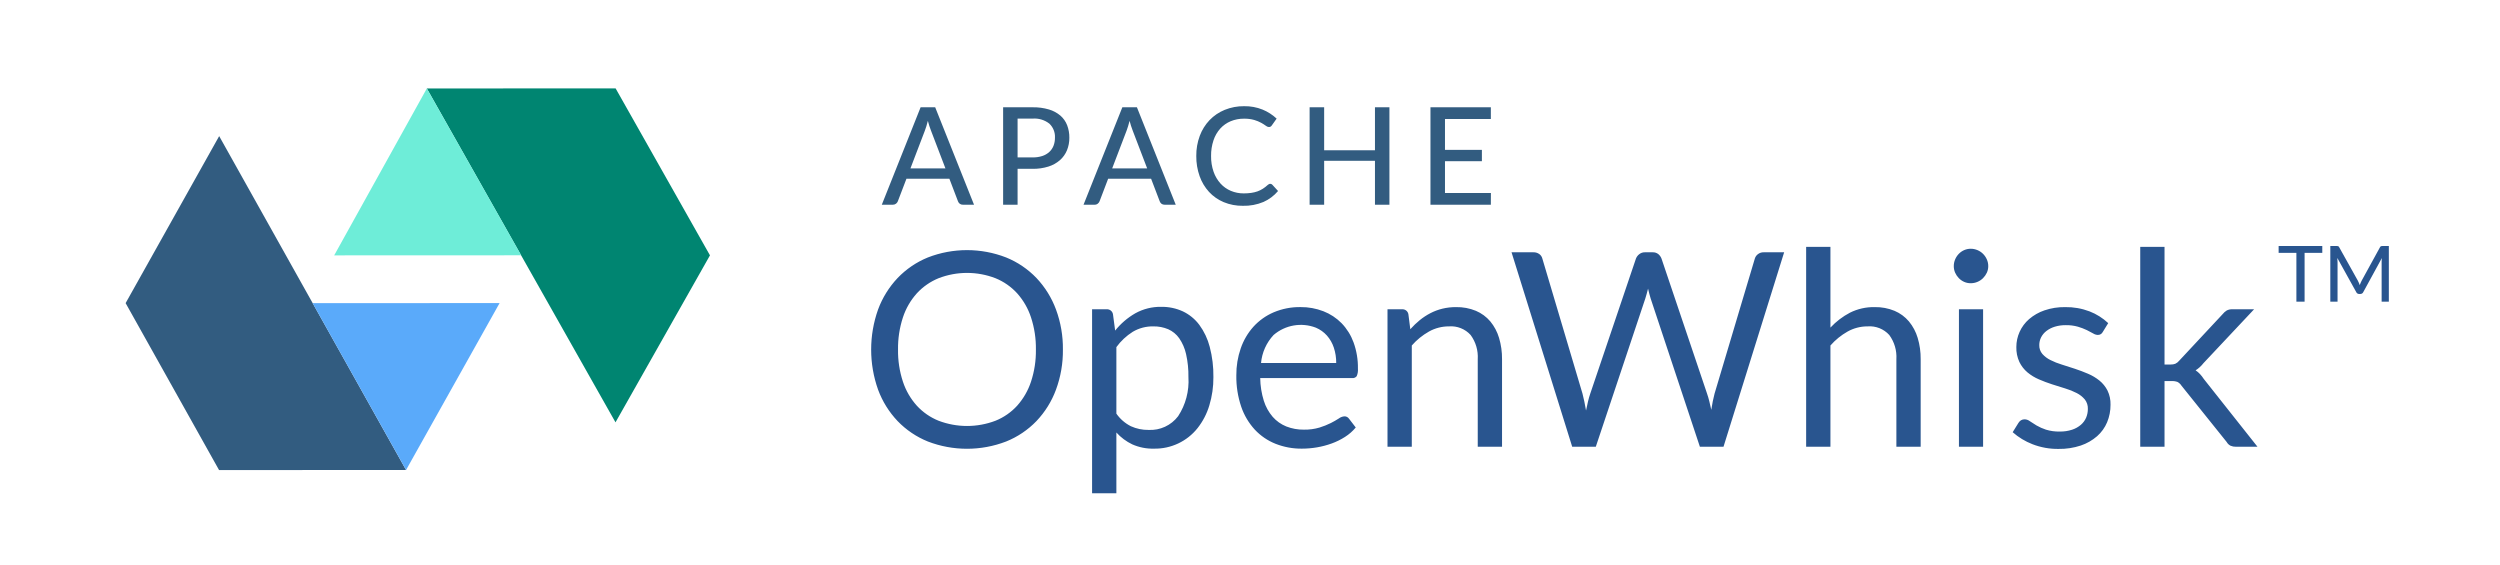
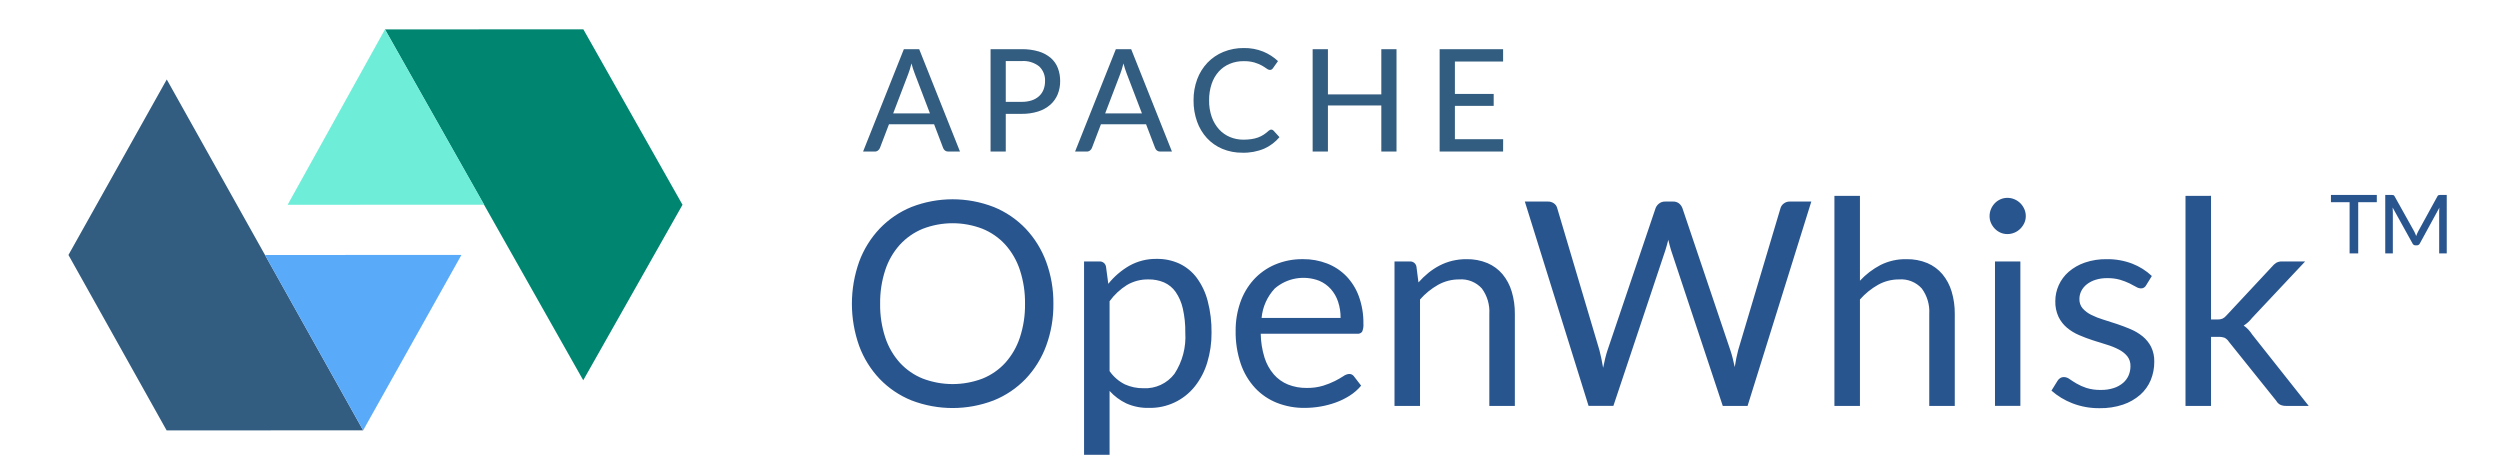
- <svg xmlns="http://www.w3.org/2000/svg" viewBox="-6.48 -4.56 128.96 29.12">
+ <svg xmlns="http://www.w3.org/2000/svg" viewBox="-3.36 -1.44 122.72 22.88">
  <defs>
    <style>.cls-3{fill:#325c80}.cls-5{isolation:isolate}.cls-6{fill:#29558f}</style>
  </defs>
  <g id="Symbols">
    <g id="Menu">
      <g id="apache-openwhisk">
        <g id="Group-23">
          <path id="Fill-1" fill="#008571" d="M25.276 0l-9.739.003 9.733 17.223 4.873-8.614L25.276 0z" />
          <path id="Fill-2" fill="#6eedd8" d="M15.538.003l-4.78 8.61 9.648-.004L15.538.003z" />
          <path id="Fill-3" d="M0 11.076l4.82 8.612 9.646-.004-9.64-17.223L0 11.076z" class="cls-3" />
          <path id="Fill-4" fill="#5aaafa" d="M9.646 11.077l4.82 8.608 4.825-8.611-9.645.003z" />
        </g>
        <g id="TM" class="cls-5">
          <g class="cls-5">
            <path d="M113.313 8.484h-.913V11h-.423V8.484h-.916v-.356h2.252zm3.433-.356V11h-.372V8.956l.003-.098c.002-.035.004-.07.008-.106l-.957 1.754a.162.162 0 0 1-.155.098h-.06a.157.157 0 0 1-.15-.098l-.975-1.76a2.015 2.015 0 0 1 .012.21V11h-.373V8.128h.315a.282.282 0 0 1 .087.01.12.12 0 0 1 .059.062l.96 1.72a1.947 1.947 0 0 1 .098.226 1.827 1.827 0 0 1 .098-.228l.942-1.718a.115.115 0 0 1 .058-.061.275.275 0 0 1 .086-.011z" class="cls-6" />
          </g>
        </g>
        <path id="OpenWhisk" d="M48.349 13.473a5.79 5.79 0 0 1-.357 2.068 4.737 4.737 0 0 1-1.008 1.62 4.505 4.505 0 0 1-1.565 1.054 5.623 5.623 0 0 1-4.035 0 4.513 4.513 0 0 1-1.561-1.053 4.737 4.737 0 0 1-1.008-1.62 6.171 6.171 0 0 1 0-4.138 4.775 4.775 0 0 1 1.008-1.624 4.53 4.53 0 0 1 1.561-1.06 5.574 5.574 0 0 1 4.035 0 4.522 4.522 0 0 1 1.565 1.06 4.775 4.775 0 0 1 1.008 1.624 5.79 5.79 0 0 1 .357 2.069zm-1.393 0a5.098 5.098 0 0 0-.252-1.66 3.509 3.509 0 0 0-.714-1.242 3.098 3.098 0 0 0-1.12-.78 4.075 4.075 0 0 0-2.933 0 3.132 3.132 0 0 0-1.123.78 3.48 3.48 0 0 0-.718 1.243 5.098 5.098 0 0 0-.252 1.659 5.066 5.066 0 0 0 .252 1.655 3.485 3.485 0 0 0 .718 1.24 3.095 3.095 0 0 0 1.123.776 4.125 4.125 0 0 0 2.933 0 3.062 3.062 0 0 0 1.12-.777 3.514 3.514 0 0 0 .714-1.239 5.066 5.066 0 0 0 .252-1.655zm4.151 3.304a2.013 2.013 0 0 0 .749.65 2.13 2.13 0 0 0 .91.19 1.795 1.795 0 0 0 1.526-.707 3.302 3.302 0 0 0 .532-2.016 5.03 5.03 0 0 0-.122-1.19 2.327 2.327 0 0 0-.354-.816 1.375 1.375 0 0 0-.567-.465 1.886 1.886 0 0 0-.763-.147 2.007 2.007 0 0 0-1.067.28 3.077 3.077 0 0 0-.844.79zm-.063-4.284a3.673 3.673 0 0 1 1.036-.89 2.66 2.66 0 0 1 1.344-.335 2.576 2.576 0 0 1 1.113.234 2.28 2.28 0 0 1 .847.693 3.323 3.323 0 0 1 .539 1.138 5.838 5.838 0 0 1 .189 1.56 4.893 4.893 0 0 1-.21 1.46 3.517 3.517 0 0 1-.606 1.17 2.801 2.801 0 0 1-2.25 1.06 2.59 2.59 0 0 1-1.117-.22 2.624 2.624 0 0 1-.822-.613v3.136h-1.253v-9.492h.749a.308.308 0 0 1 .329.259zm11.403 1.673a2.457 2.457 0 0 0-.123-.795 1.784 1.784 0 0 0-.357-.623 1.593 1.593 0 0 0-.57-.406 2.158 2.158 0 0 0-2.18.378 2.443 2.443 0 0 0-.648 1.446zm1.008 3.325a2.367 2.367 0 0 1-.553.486 3.443 3.443 0 0 1-.69.34 4.38 4.38 0 0 1-.759.2 4.639 4.639 0 0 1-.777.066 3.606 3.606 0 0 1-1.355-.249 2.973 2.973 0 0 1-1.07-.728 3.34 3.34 0 0 1-.704-1.186 4.825 4.825 0 0 1-.252-1.624 4.132 4.132 0 0 1 .227-1.386 3.267 3.267 0 0 1 .655-1.117 3.013 3.013 0 0 1 1.043-.742 3.424 3.424 0 0 1 1.386-.27 3.193 3.193 0 0 1 1.18.214 2.668 2.668 0 0 1 .937.616 2.822 2.822 0 0 1 .62.994 3.786 3.786 0 0 1 .224 1.348.813.813 0 0 1-.063.392.262.262 0 0 1-.238.098h-4.739a4.146 4.146 0 0 0 .185 1.169 2.348 2.348 0 0 0 .459.83 1.851 1.851 0 0 0 .7.496 2.404 2.404 0 0 0 .91.165 2.67 2.67 0 0 0 .808-.109 3.847 3.847 0 0 0 .585-.234 4.459 4.459 0 0 0 .41-.235.543.543 0 0 1 .283-.108.274.274 0 0 1 .238.119zm2.814-5.068a4.208 4.208 0 0 1 .49-.47 3.23 3.23 0 0 1 .55-.36 2.79 2.79 0 0 1 .615-.23 2.925 2.925 0 0 1 .704-.081 2.56 2.56 0 0 1 1.026.192 1.984 1.984 0 0 1 .742.546 2.411 2.411 0 0 1 .451.85 3.701 3.701 0 0 1 .154 1.1v4.515h-1.253V13.97a1.909 1.909 0 0 0-.367-1.25 1.365 1.365 0 0 0-1.117-.444 2.094 2.094 0 0 0-1.032.266 3.4 3.4 0 0 0-.886.72v5.223h-1.253v-7.091h.749a.308.308 0 0 1 .329.259zm19.285-3.97l-3.129 10.032h-1.218l-2.541-7.651q-.035-.112-.067-.238l-.066-.266q-.035.14-.07.266t-.07.238l-2.555 7.65H74.62l-3.129-10.03h1.127a.496.496 0 0 1 .304.09.404.404 0 0 1 .158.232l2.072 6.972q.049.189.095.406t.087.462q.049-.245.102-.466t.115-.402l2.359-6.972a.512.512 0 0 1 .165-.22.451.451 0 0 1 .297-.102h.392a.452.452 0 0 1 .294.09.56.56 0 0 1 .168.232l2.352 6.972q.063.182.115.392t.102.44q.035-.23.077-.44t.091-.392l2.079-6.972a.438.438 0 0 1 .157-.224.461.461 0 0 1 .298-.098zm2.387 3.886a3.763 3.763 0 0 1 1.008-.77 2.727 2.727 0 0 1 1.274-.287 2.56 2.56 0 0 1 1.026.192 1.984 1.984 0 0 1 .741.546 2.411 2.411 0 0 1 .452.85 3.701 3.701 0 0 1 .154 1.1v4.515h-1.253V13.97a1.909 1.909 0 0 0-.367-1.25 1.365 1.365 0 0 0-1.117-.444 2.094 2.094 0 0 0-1.032.266 3.4 3.4 0 0 0-.886.72v5.223h-1.253V8.174h1.253zm7.875-.945v7.09H94.57v-7.09zm.266-2.226a.793.793 0 0 1-.073.34.977.977 0 0 1-.196.28.9.9 0 0 1-.287.192.876.876 0 0 1-.347.07.826.826 0 0 1-.34-.07.88.88 0 0 1-.276-.193.955.955 0 0 1-.189-.28.826.826 0 0 1-.07-.34.876.876 0 0 1 .07-.346.93.93 0 0 1 .189-.287.88.88 0 0 1 .277-.192.826.826 0 0 1 .339-.07.876.876 0 0 1 .346.07.9.9 0 0 1 .288.192.95.95 0 0 1 .196.287.84.84 0 0 1 .073.347zm5.908 3.395a.276.276 0 0 1-.259.154.487.487 0 0 1-.238-.077q-.133-.077-.325-.172a3.057 3.057 0 0 0-.459-.175 2.187 2.187 0 0 0-.63-.08 1.86 1.86 0 0 0-.567.08 1.362 1.362 0 0 0-.43.22.975.975 0 0 0-.273.326.874.874 0 0 0-.095.403.67.67 0 0 0 .158.455 1.369 1.369 0 0 0 .416.315 3.63 3.63 0 0 0 .588.234q.329.102.676.217t.675.256a2.451 2.451 0 0 1 .588.35 1.6 1.6 0 0 1 .417.514 1.575 1.575 0 0 1 .157.732 2.316 2.316 0 0 1-.175.906 1.978 1.978 0 0 1-.518.721 2.498 2.498 0 0 1-.84.48 3.451 3.451 0 0 1-1.148.175 3.58 3.58 0 0 1-1.344-.242 3.405 3.405 0 0 1-1.022-.62l.294-.475a.427.427 0 0 1 .133-.14.359.359 0 0 1 .196-.05.47.47 0 0 1 .266.099q.14.098.34.217a2.583 2.583 0 0 0 .486.217 2.234 2.234 0 0 0 .714.098 1.948 1.948 0 0 0 .637-.095 1.338 1.338 0 0 0 .455-.255 1.012 1.012 0 0 0 .27-.371 1.153 1.153 0 0 0 .087-.448.743.743 0 0 0-.157-.487 1.33 1.33 0 0 0-.417-.329 3.394 3.394 0 0 0-.592-.238q-.332-.101-.679-.213t-.679-.256a2.387 2.387 0 0 1-.591-.36 1.633 1.633 0 0 1-.417-.536 1.732 1.732 0 0 1-.157-.773 1.887 1.887 0 0 1 .168-.78 1.914 1.914 0 0 1 .49-.659 2.413 2.413 0 0 1 .791-.451 3.165 3.165 0 0 1 1.071-.168 3.387 3.387 0 0 1 1.256.22 2.974 2.974 0 0 1 .963.606zm3.185-4.39v6.07h.322a.624.624 0 0 0 .235-.039.57.57 0 0 0 .199-.157l2.24-2.401a.84.84 0 0 1 .206-.186.552.552 0 0 1 .291-.066h1.127l-2.611 2.779a1.578 1.578 0 0 1-.406.37 1.29 1.29 0 0 1 .227.193 1.792 1.792 0 0 1 .193.249l2.772 3.5h-1.113a.664.664 0 0 1-.277-.053.462.462 0 0 1-.199-.192l-2.331-2.905a.555.555 0 0 0-.206-.193.803.803 0 0 0-.312-.045h-.357v3.388h-1.253V8.174z" class="cls-6" />
        <path id="APACHE" d="M42.29 4.128l-.745-1.95a4.346 4.346 0 0 1-.162-.504q-.038.15-.078.28t-.079.231l-.742 1.942zM43.764 6h-.575a.255.255 0 0 1-.16-.049.275.275 0 0 1-.092-.126l-.444-1.165h-2.215l-.445 1.165a.284.284 0 0 1-.091.12.247.247 0 0 1-.161.055h-.574L41.009.974h.752zm3.023-2.44a1.543 1.543 0 0 0 .5-.073.994.994 0 0 0 .36-.208.864.864 0 0 0 .219-.322 1.126 1.126 0 0 0 .073-.415.931.931 0 0 0-.285-.721 1.243 1.243 0 0 0-.867-.263h-.776V3.56zm0-2.586a2.817 2.817 0 0 1 .84.112 1.626 1.626 0 0 1 .592.317 1.256 1.256 0 0 1 .348.495 1.752 1.752 0 0 1 .114.644 1.68 1.68 0 0 1-.122.65 1.39 1.39 0 0 1-.361.508 1.65 1.65 0 0 1-.593.331 2.606 2.606 0 0 1-.817.118h-.777V6h-.746V.974zm5.909 3.154l-.746-1.95a4.345 4.345 0 0 1-.161-.504q-.038.15-.079.28t-.078.231l-.742 1.942zM54.169 6h-.574a.255.255 0 0 1-.161-.049.275.275 0 0 1-.091-.126l-.445-1.166h-2.215l-.444 1.166a.284.284 0 0 1-.091.12.247.247 0 0 1-.162.055h-.573L51.415.974h.752zm4.875-1.078a.143.143 0 0 1 .109.049l.294.322a2.1 2.1 0 0 1-.75.564 2.582 2.582 0 0 1-1.067.199 2.494 2.494 0 0 1-.988-.189 2.178 2.178 0 0 1-.756-.528 2.377 2.377 0 0 1-.485-.812 3.027 3.027 0 0 1-.172-1.04 2.894 2.894 0 0 1 .18-1.04 2.387 2.387 0 0 1 .506-.812 2.28 2.28 0 0 1 .78-.528 2.58 2.58 0 0 1 1.002-.189 2.439 2.439 0 0 1 .952.175 2.398 2.398 0 0 1 .725.466l-.246.346a.21.21 0 0 1-.06.063.17.17 0 0 1-.097.025.276.276 0 0 1-.156-.067 2.288 2.288 0 0 0-.234-.149 1.848 1.848 0 0 0-.359-.148 1.815 1.815 0 0 0-.532-.067 1.75 1.75 0 0 0-.686.131 1.518 1.518 0 0 0-.537.378 1.715 1.715 0 0 0-.35.606 2.467 2.467 0 0 0-.125.81 2.383 2.383 0 0 0 .13.816 1.786 1.786 0 0 0 .357.605 1.513 1.513 0 0 0 .535.378 1.698 1.698 0 0 0 .665.13 2.622 2.622 0 0 0 .39-.027 1.674 1.674 0 0 0 .32-.078 1.396 1.396 0 0 0 .274-.135 1.838 1.838 0 0 0 .255-.198.281.281 0 0 1 .06-.04.147.147 0 0 1 .066-.016zM65.192.974V6h-.746V3.736h-2.621V6h-.75V.974h.75v2.219h2.621V.974zm5.235 4.42L70.424 6h-3.115V.974h3.115v.606h-2.366v1.592h1.904v.585h-1.904v1.637z" class="cls-3" />
      </g>
    </g>
  </g>
</svg>
